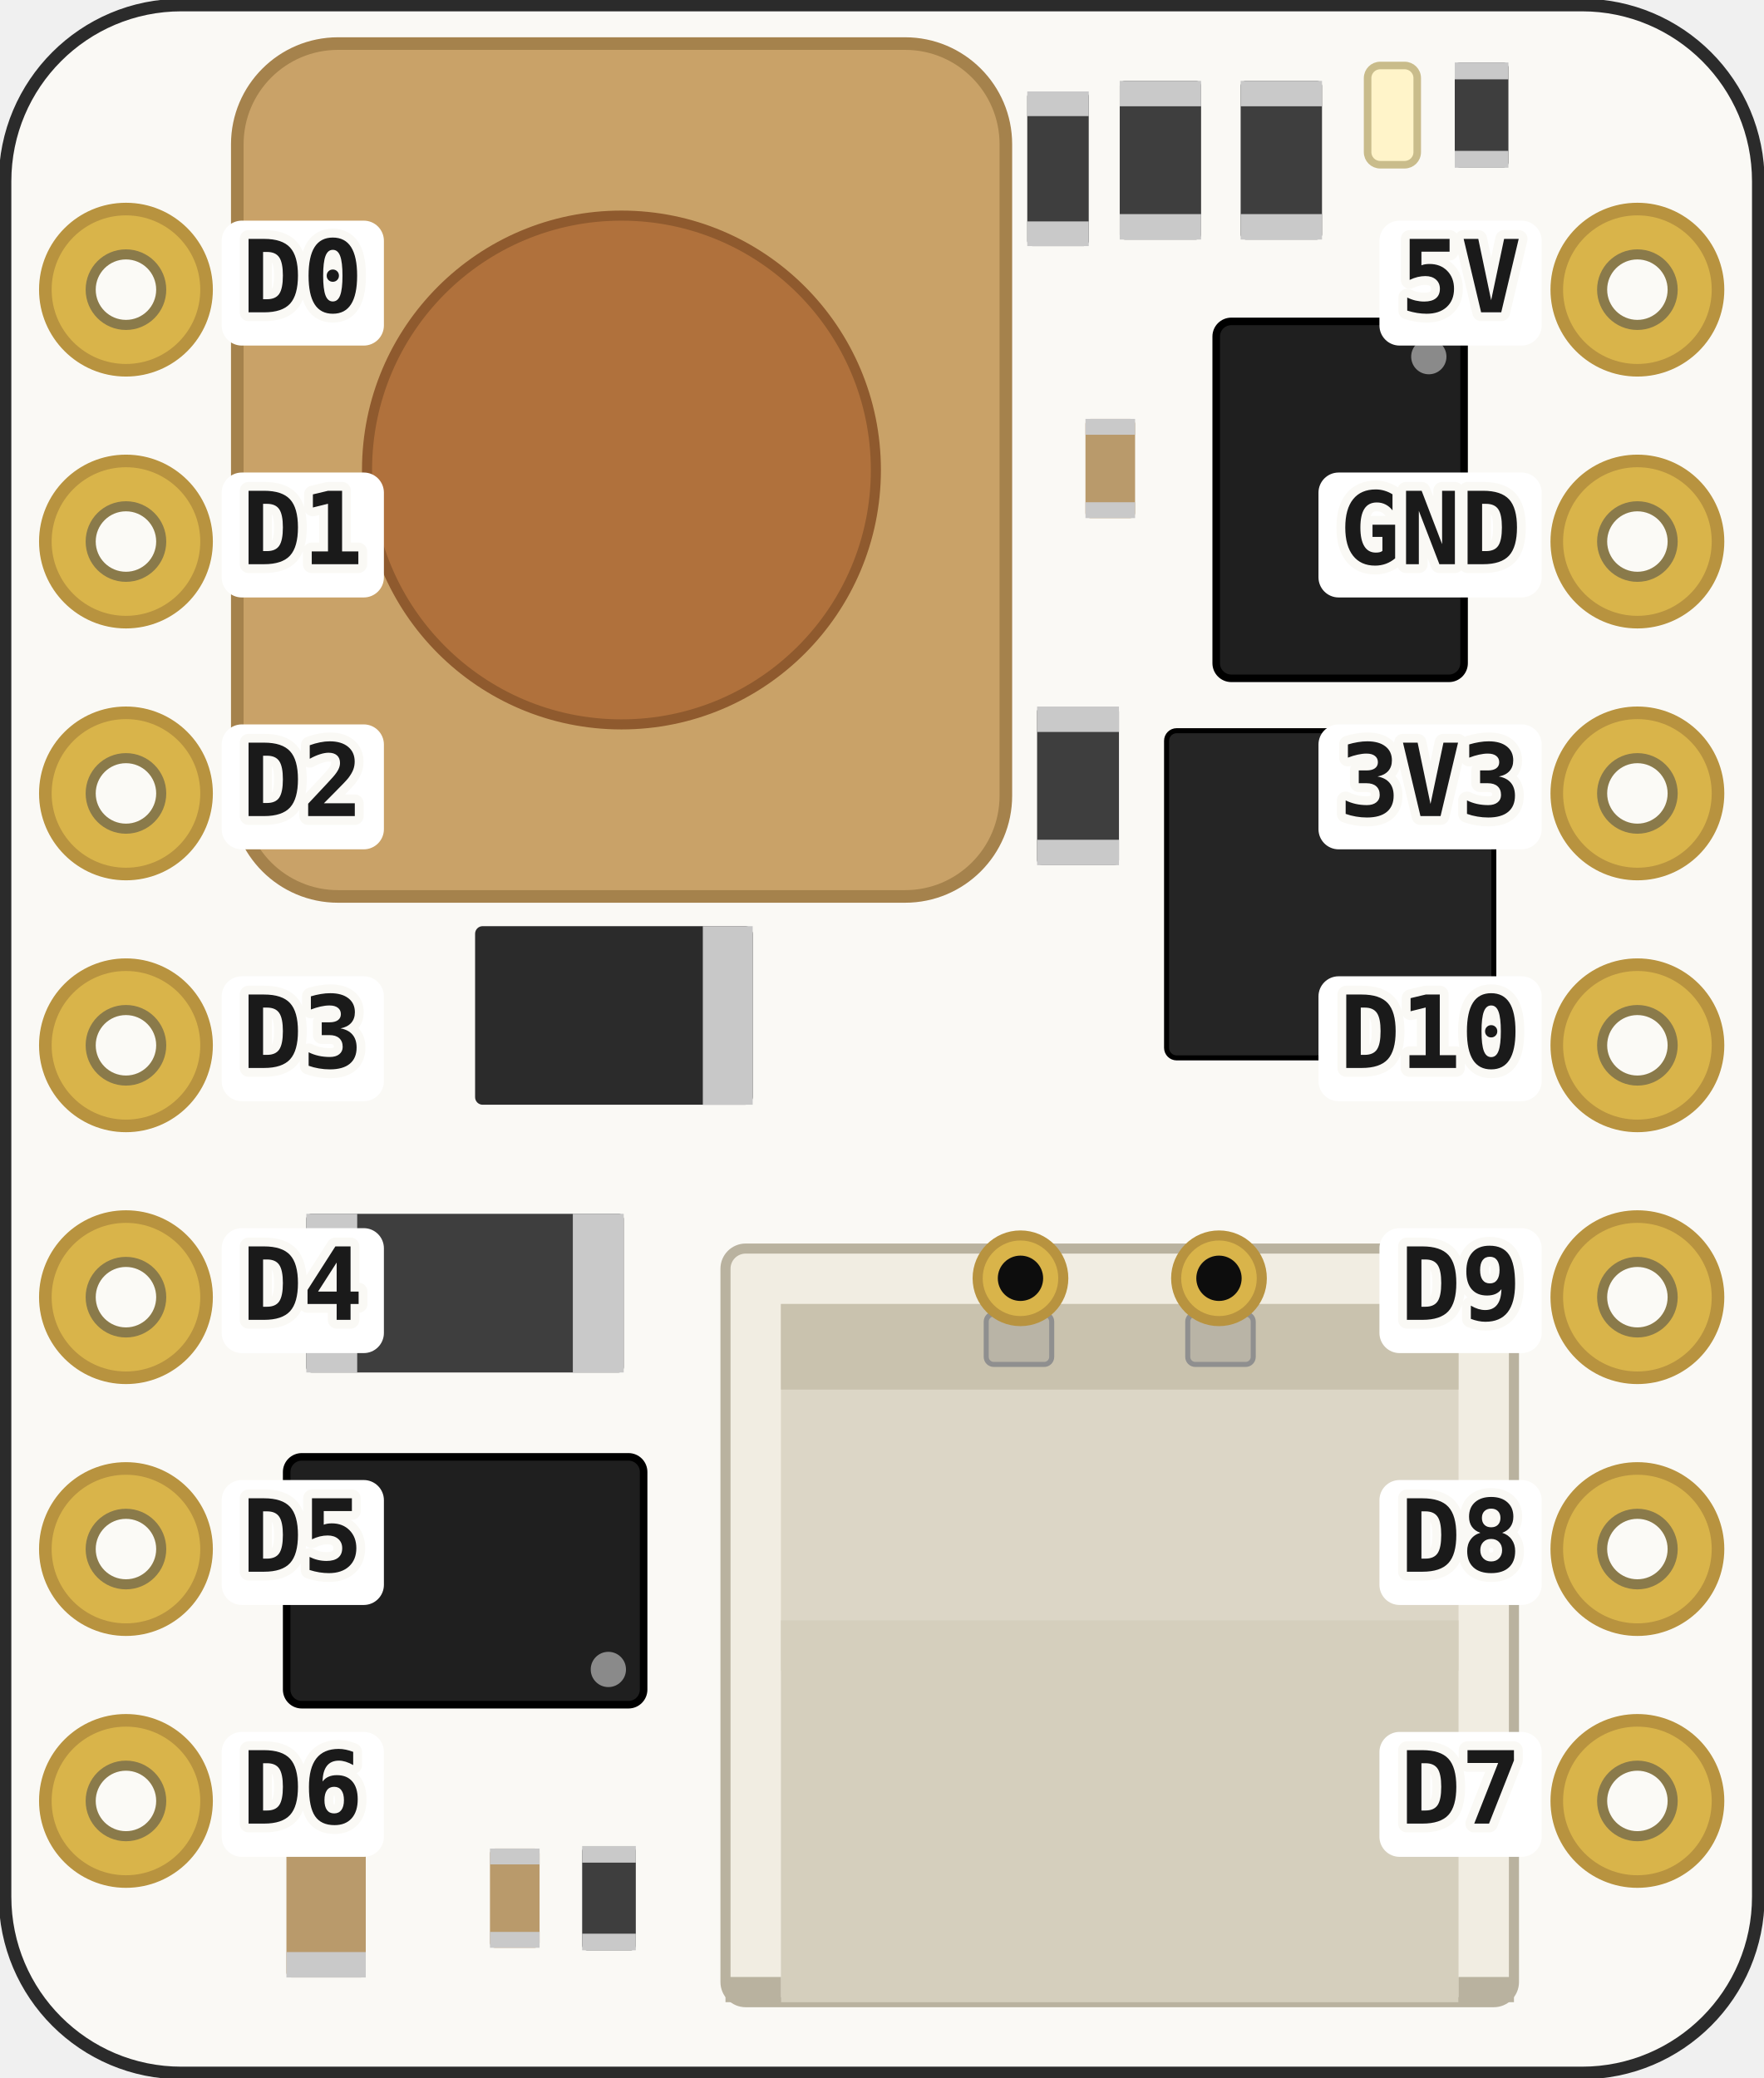
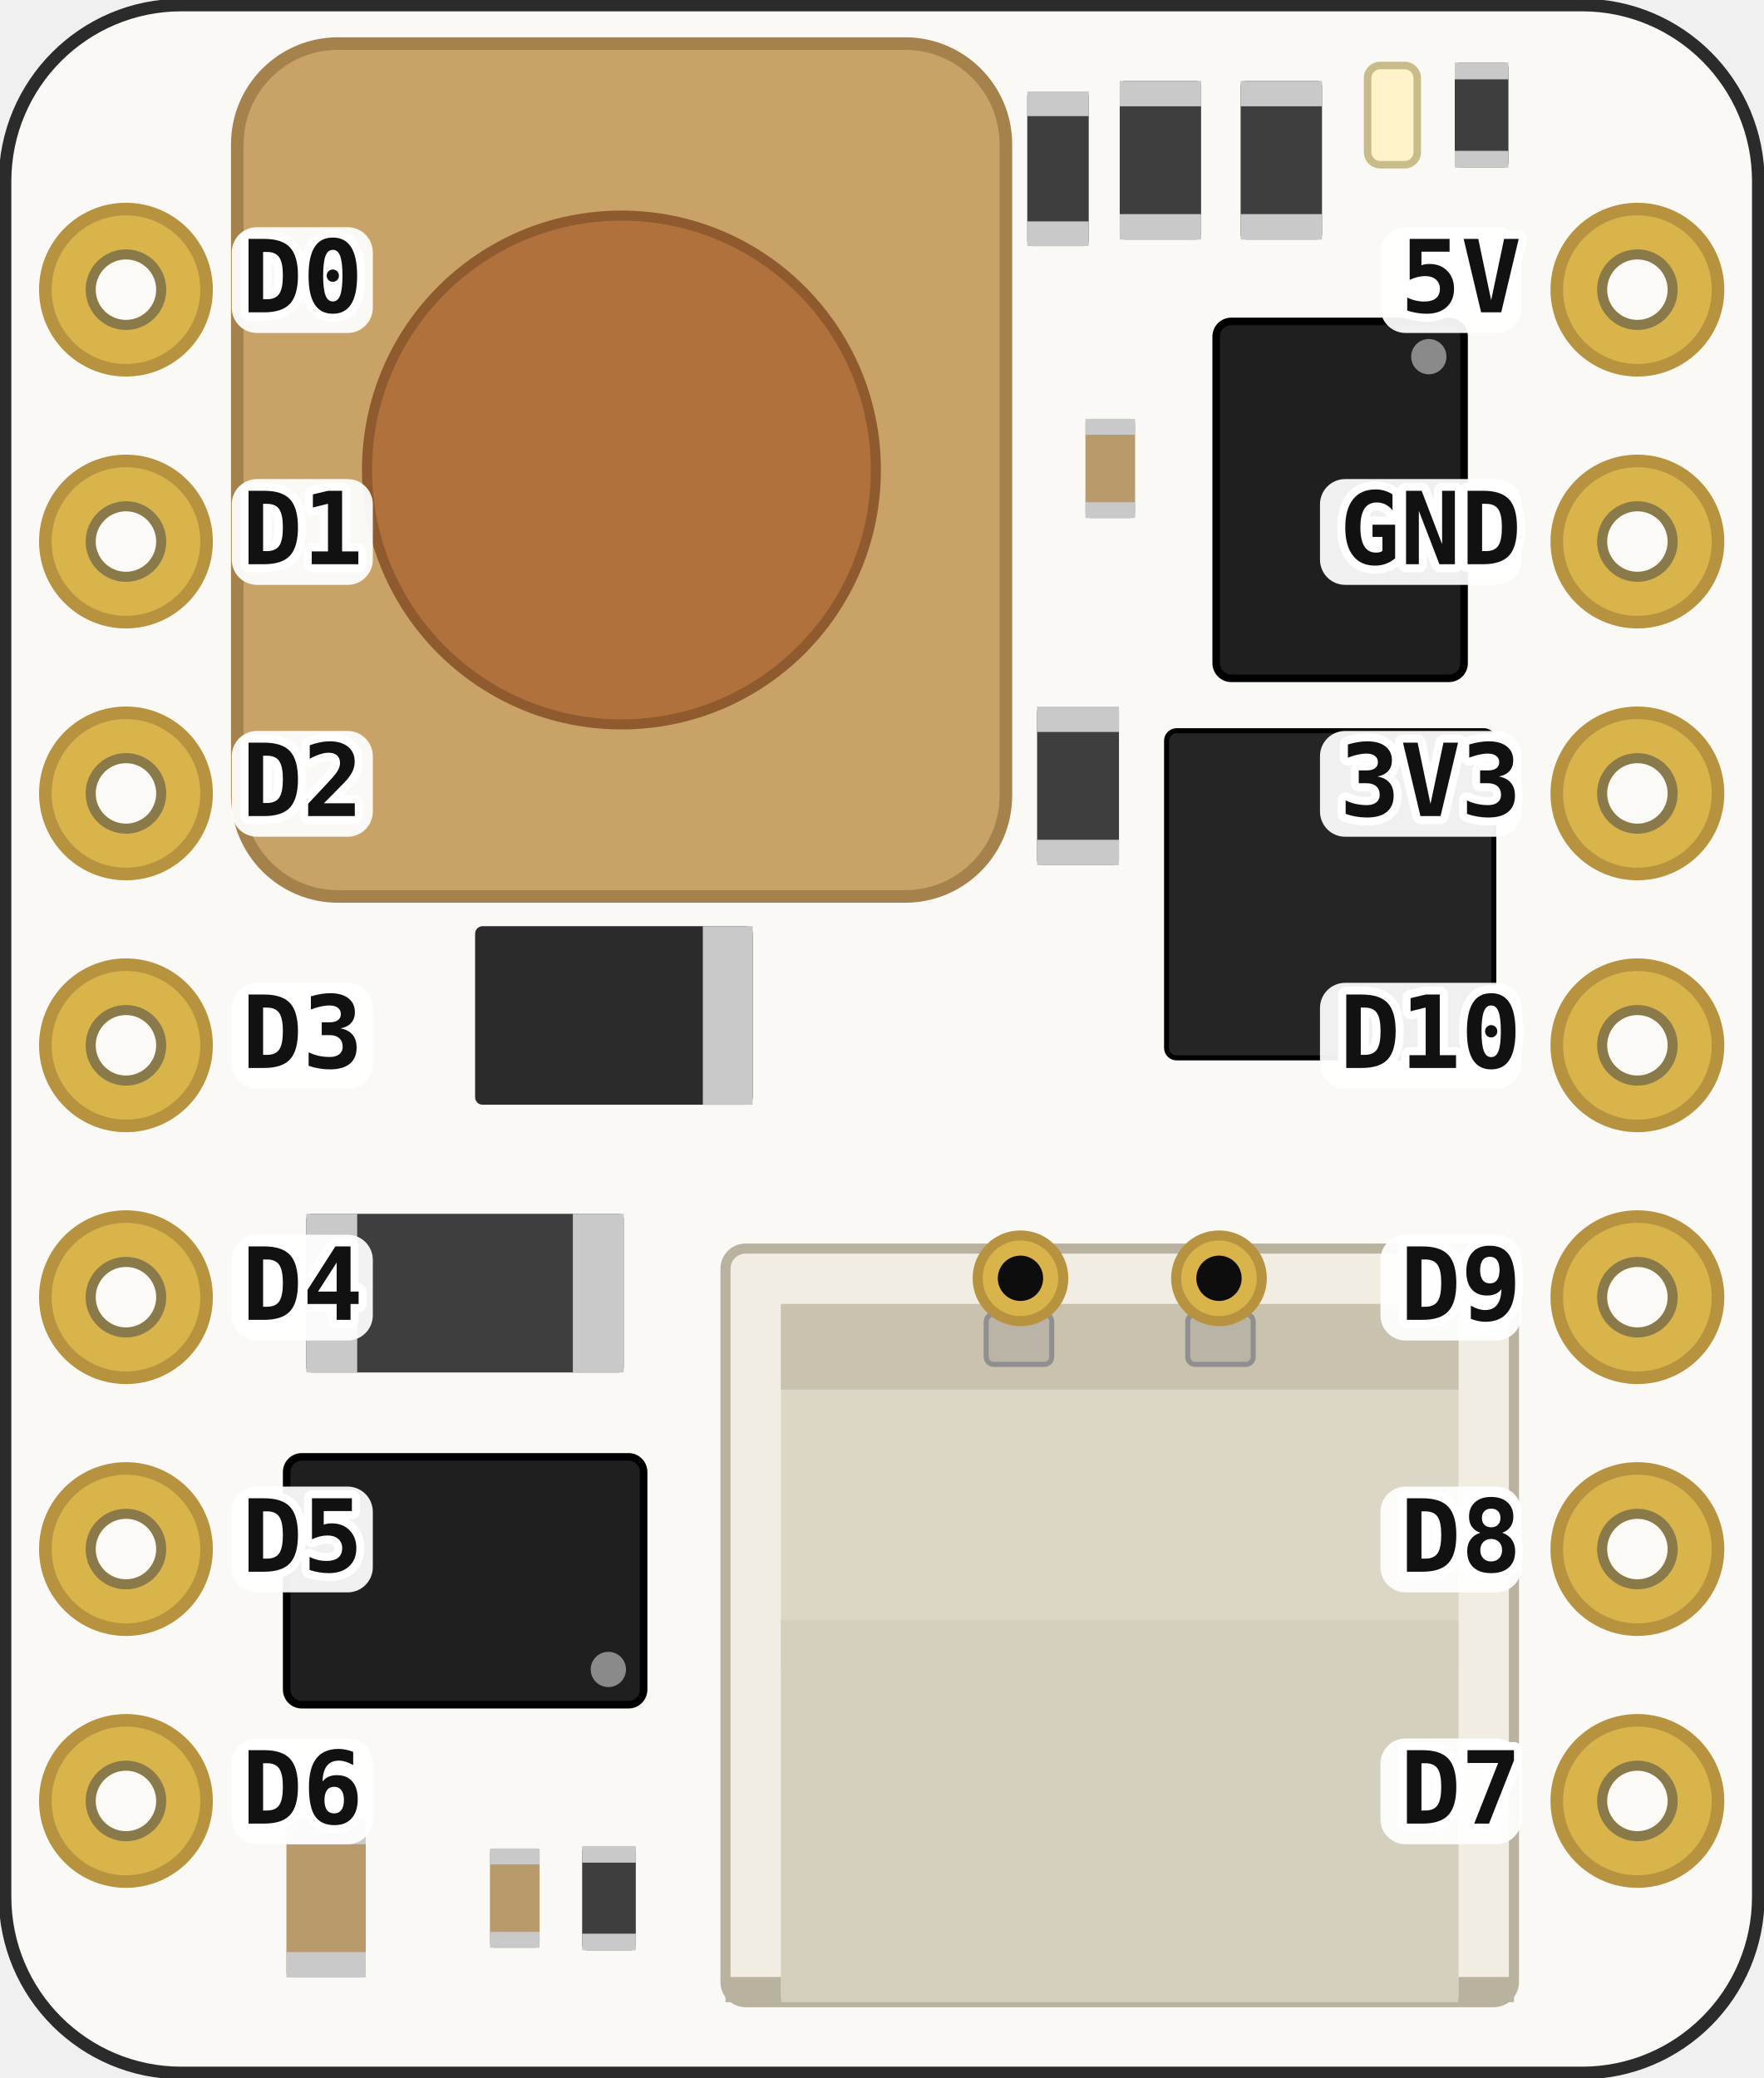
<svg xmlns="http://www.w3.org/2000/svg" width="0.7in" height="0.825in" viewBox="0 0 700.0 825.0">
  <g id="breadboard">
    <rect x="2" y="2" width="696.0" height="821.0" rx="70" fill="#FAF9F5" stroke="#2B2B2B" stroke-width="5" />
    <g transform="translate(420.0,67.0) rotate(90) translate(0.0,0.0)">
      <rect x="-30.7" y="-12.2" width="61.4" height="24.4" rx="2" fill="#3E3E3E" />
      <rect x="-30.7" y="-12.2" width="9.8" height="24.4" fill="#C9C9C9" />
      <rect x="20.9" y="-12.2" width="9.8" height="24.4" fill="#C9C9C9" />
    </g>
    <g transform="translate(428.0,312.0) rotate(90) translate(0.0,0.0)">
      <rect x="-31.5" y="-16.2" width="63.0" height="32.5" rx="2" fill="#3E3E3E" />
      <rect x="-31.5" y="-16.2" width="10.1" height="32.5" fill="#C9C9C9" />
      <rect x="21.4" y="-16.2" width="10.1" height="32.5" fill="#C9C9C9" />
    </g>
    <g transform="translate(444.5,645.3) rotate(-0) translate(0.0,0.0)">
      <rect x="-156.5" y="-149.6" width="313.0" height="299.2" rx="8" fill="#F1EDE2" stroke="#B9B29F" stroke-width="4" />
      <rect x="-134.5" y="-127.6" width="269.0" height="145.6" fill="#DCD6C6" />
      <rect x="-134.5" y="-127.6" width="269.0" height="34" fill="#C9C2AE" />
      <rect x="-134.5" y="-2.0" width="269.0" height="151.6" fill="#D5CFBD" />
      <rect x="-53" y="-123.6" width="26" height="20" rx="3" fill="#B9B4A6" stroke="#8f8f8f" stroke-width="2" />
      <rect x="27" y="-123.6" width="26" height="20" rx="3" fill="#B9B4A6" stroke="#8f8f8f" stroke-width="2" />
      <rect x="-156.5" y="139.6" width="22.0" height="10" fill="#B9B29F" />
      <rect x="134.5" y="139.6" width="22.0" height="10" fill="#B9B29F" />
    </g>
    <g transform="translate(528.0,355.0) rotate(-180) translate(0.0,0.0)">
      <rect x="-65.0" y="-65.0" width="129.9" height="129.9" rx="4" fill="#252525" stroke="#000" stroke-width="2" />
    </g>
    <g transform="translate(204.3,753.6) rotate(-90) translate(0.0,0.0)">
      <rect x="-19.7" y="-9.8" width="39.4" height="19.7" rx="2" fill="#B99A6B" />
      <rect x="-19.7" y="-9.8" width="6.3" height="19.7" fill="#C9C9C9" />
      <rect x="13.4" y="-9.8" width="6.3" height="19.7" fill="#C9C9C9" />
    </g>
    <g transform="translate(460.6,63.6) rotate(-90) translate(0.0,0.0)">
      <rect x="-31.5" y="-16.1" width="63.0" height="32.3" rx="2" fill="#3E3E3E" />
      <rect x="-31.5" y="-16.1" width="10.1" height="32.3" fill="#C9C9C9" />
      <rect x="21.4" y="-16.1" width="10.1" height="32.3" fill="#C9C9C9" />
    </g>
    <g transform="translate(243.7,403.2) rotate(-180) translate(0.0,0.0)">
      <rect x="-55.1" y="-35.4" width="110.2" height="70.9" rx="3" fill="#2b2b2b" />
      <rect x="-55.1" y="-35.4" width="19.8" height="70.9" fill="#c8c8c8" />
    </g>
    <g transform="translate(588.2,45.7) rotate(90) translate(0.0,0.0)">
      <rect x="-20.9" y="-10.6" width="41.7" height="21.3" rx="2" fill="#3E3E3E" />
      <rect x="-20.9" y="-10.6" width="6.7" height="21.3" fill="#C9C9C9" />
      <rect x="14.2" y="-10.6" width="6.7" height="21.3" fill="#C9C9C9" />
    </g>
    <g transform="translate(129.5,753.6) rotate(90) translate(0.0,0.0)">
      <rect x="-31.5" y="-15.7" width="63.0" height="31.5" rx="2" fill="#B99A6B" />
      <rect x="-31.5" y="-15.7" width="10.1" height="31.5" fill="#C9C9C9" />
      <rect x="21.4" y="-15.7" width="10.1" height="31.5" fill="#C9C9C9" />
    </g>
    <g transform="translate(184.6,627.6) rotate(-180) translate(0.0,0.0)">
      <rect x="-70.9" y="-49.2" width="141.7" height="98.4" rx="6" fill="#1F1F1F" stroke="#000" stroke-width="3" />
      <circle cx="-56.9" cy="-35.2" r="7" fill="#8a8a8a" />
    </g>
    <g transform="translate(552.8,45.7) rotate(90) translate(0.0,0.0)">
      <rect x="-19.7" y="-9.8" width="39.4" height="19.7" rx="5" fill="#FFF4C9" stroke="#C9BC8B" stroke-width="3" />
    </g>
    <g transform="translate(241.7,753.6) rotate(-90) translate(0.0,0.0)">
      <rect x="-20.7" y="-10.6" width="41.3" height="21.3" rx="2" fill="#3E3E3E" />
      <rect x="-20.7" y="-10.6" width="6.6" height="21.3" fill="#C9C9C9" />
      <rect x="14.1" y="-10.6" width="6.6" height="21.3" fill="#C9C9C9" />
    </g>
    <g transform="translate(440.7,186.0) rotate(-90) translate(0.0,0.0)">
      <rect x="-19.7" y="-9.8" width="39.4" height="19.7" rx="2" fill="#B99A6B" />
      <rect x="-19.7" y="-9.8" width="6.3" height="19.7" fill="#C9C9C9" />
      <rect x="13.4" y="-9.8" width="6.3" height="19.7" fill="#C9C9C9" />
    </g>
    <g transform="translate(243.7,188.6) rotate(90) translate(-2.0,-3.0)">
      <rect x="-169.3" y="-152.6" width="338.6" height="305.1" rx="40" fill="#C9A268" stroke="#A5824C" stroke-width="5" />
      <circle cx="0" cy="0" r="101" fill="#B0713C" stroke="#8F5A2E" stroke-width="4" />
    </g>
    <g transform="translate(532.0,198.5) rotate(90) translate(0.0,0.0)">
      <rect x="-70.9" y="-49.2" width="141.7" height="98.4" rx="6" fill="#1F1F1F" stroke="#000" stroke-width="3" />
      <circle cx="-56.9" cy="-35.2" r="7" fill="#8a8a8a" />
    </g>
    <g transform="translate(184.6,513.4) rotate(-180) translate(0.0,0.0)">
      <rect x="-63.0" y="-31.5" width="126.0" height="63.0" rx="2" fill="#3E3E3E" />
      <rect x="-63.0" y="-31.5" width="20.2" height="63.0" fill="#C9C9C9" />
      <rect x="42.8" y="-31.5" width="20.2" height="63.0" fill="#C9C9C9" />
    </g>
    <g transform="translate(508.6,63.6) rotate(-90) translate(0.0,0.0)">
      <rect x="-31.5" y="-16.1" width="63.0" height="32.3" rx="2" fill="#3E3E3E" />
      <rect x="-31.5" y="-16.1" width="10.1" height="32.3" fill="#C9C9C9" />
      <rect x="21.4" y="-16.1" width="10.1" height="32.3" fill="#C9C9C9" />
    </g>
    <circle cx="50.0" cy="115.0" r="32" fill="#D9B44A" stroke="#B8933F" stroke-width="5" />
    <circle id="connector0pin" cx="50.0" cy="115.0" r="14" fill="#FBFAF6" stroke="#8A7A4A" stroke-width="4" />
    <circle cx="50.0" cy="215.0" r="32" fill="#D9B44A" stroke="#B8933F" stroke-width="5" />
    <circle id="connector1pin" cx="50.0" cy="215.0" r="14" fill="#FBFAF6" stroke="#8A7A4A" stroke-width="4" />
    <circle cx="50.0" cy="315.0" r="32" fill="#D9B44A" stroke="#B8933F" stroke-width="5" />
    <circle id="connector2pin" cx="50.0" cy="315.0" r="14" fill="#FBFAF6" stroke="#8A7A4A" stroke-width="4" />
    <circle cx="50.0" cy="415.0" r="32" fill="#D9B44A" stroke="#B8933F" stroke-width="5" />
    <circle id="connector3pin" cx="50.0" cy="415.0" r="14" fill="#FBFAF6" stroke="#8A7A4A" stroke-width="4" />
    <circle cx="50.0" cy="515.0" r="32" fill="#D9B44A" stroke="#B8933F" stroke-width="5" />
    <circle id="connector4pin" cx="50.0" cy="515.0" r="14" fill="#FBFAF6" stroke="#8A7A4A" stroke-width="4" />
    <circle cx="50.0" cy="615.0" r="32" fill="#D9B44A" stroke="#B8933F" stroke-width="5" />
    <circle id="connector5pin" cx="50.0" cy="615.0" r="14" fill="#FBFAF6" stroke="#8A7A4A" stroke-width="4" />
    <circle cx="50.0" cy="715.0" r="32" fill="#D9B44A" stroke="#B8933F" stroke-width="5" />
    <circle id="connector6pin" cx="50.0" cy="715.0" r="14" fill="#FBFAF6" stroke="#8A7A4A" stroke-width="4" />
    <circle cx="650.0" cy="715.0" r="32" fill="#D9B44A" stroke="#B8933F" stroke-width="5" />
    <circle id="connector7pin" cx="650.0" cy="715.0" r="14" fill="#FBFAF6" stroke="#8A7A4A" stroke-width="4" />
    <circle cx="650.0" cy="615.0" r="32" fill="#D9B44A" stroke="#B8933F" stroke-width="5" />
    <circle id="connector8pin" cx="650.0" cy="615.0" r="14" fill="#FBFAF6" stroke="#8A7A4A" stroke-width="4" />
    <circle cx="650.0" cy="515.0" r="32" fill="#D9B44A" stroke="#B8933F" stroke-width="5" />
    <circle id="connector9pin" cx="650.0" cy="515.0" r="14" fill="#FBFAF6" stroke="#8A7A4A" stroke-width="4" />
    <circle cx="650.0" cy="415.0" r="32" fill="#D9B44A" stroke="#B8933F" stroke-width="5" />
    <circle id="connector10pin" cx="650.0" cy="415.0" r="14" fill="#FBFAF6" stroke="#8A7A4A" stroke-width="4" />
    <circle cx="650.0" cy="315.0" r="32" fill="#D9B44A" stroke="#B8933F" stroke-width="5" />
    <circle id="connector11pin" cx="650.0" cy="315.0" r="14" fill="#FBFAF6" stroke="#8A7A4A" stroke-width="4" />
    <circle cx="650.0" cy="215.0" r="32" fill="#D9B44A" stroke="#B8933F" stroke-width="5" />
    <circle id="connector12pin" cx="650.0" cy="215.0" r="14" fill="#FBFAF6" stroke="#8A7A4A" stroke-width="4" />
    <circle cx="650.0" cy="115.0" r="32" fill="#D9B44A" stroke="#B8933F" stroke-width="5" />
    <circle id="connector13pin" cx="650.0" cy="115.0" r="14" fill="#FBFAF6" stroke="#8A7A4A" stroke-width="4" />
-     <rect x="88.0" y="87.6" width="64.4" height="49.6" rx="8" fill="#FFFFFF" />
-     <text x="96.0" y="124.0" font-family="Andale Mono, monospace" font-size="40" fill="#1A1A1A" text-anchor="start" font-weight="600" paint-order="stroke" stroke="#FAF9F5" stroke-width="7" stroke-linejoin="round">D0</text>
-     <rect x="88.0" y="187.6" width="64.4" height="49.6" rx="8" fill="#FFFFFF" />
-     <text x="96.0" y="224.0" font-family="Andale Mono, monospace" font-size="40" fill="#1A1A1A" text-anchor="start" font-weight="600" paint-order="stroke" stroke="#FAF9F5" stroke-width="7" stroke-linejoin="round">D1</text>
-     <rect x="88.0" y="287.6" width="64.4" height="49.6" rx="8" fill="#FFFFFF" />
-     <text x="96.0" y="324.0" font-family="Andale Mono, monospace" font-size="40" fill="#1A1A1A" text-anchor="start" font-weight="600" paint-order="stroke" stroke="#FAF9F5" stroke-width="7" stroke-linejoin="round">D2</text>
-     <rect x="88.0" y="387.6" width="64.4" height="49.6" rx="8" fill="#FFFFFF" />
-     <text x="96.0" y="424.0" font-family="Andale Mono, monospace" font-size="40" fill="#1A1A1A" text-anchor="start" font-weight="600" paint-order="stroke" stroke="#FAF9F5" stroke-width="7" stroke-linejoin="round">D3</text>
-     <rect x="88.0" y="487.6" width="64.4" height="49.6" rx="8" fill="#FFFFFF" />
-     <text x="96.0" y="524.0" font-family="Andale Mono, monospace" font-size="40" fill="#1A1A1A" text-anchor="start" font-weight="600" paint-order="stroke" stroke="#FAF9F5" stroke-width="7" stroke-linejoin="round">D4</text>
-     <rect x="88.0" y="587.6" width="64.4" height="49.6" rx="8" fill="#FFFFFF" />
-     <text x="96.0" y="624.0" font-family="Andale Mono, monospace" font-size="40" fill="#1A1A1A" text-anchor="start" font-weight="600" paint-order="stroke" stroke="#FAF9F5" stroke-width="7" stroke-linejoin="round">D5</text>
-     <rect x="88.0" y="687.6" width="64.4" height="49.6" rx="8" fill="#FFFFFF" />
-     <text x="96.0" y="724.0" font-family="Andale Mono, monospace" font-size="40" fill="#1A1A1A" text-anchor="start" font-weight="600" paint-order="stroke" stroke="#FAF9F5" stroke-width="7" stroke-linejoin="round">D6</text>
-     <rect x="547.6" y="87.6" width="64.4" height="49.6" rx="8" fill="#FFFFFF" />
-     <text x="604.0" y="124.0" font-family="Andale Mono, monospace" font-size="40" fill="#1A1A1A" text-anchor="end" font-weight="600" paint-order="stroke" stroke="#FAF9F5" stroke-width="7" stroke-linejoin="round">5V</text>
-     <rect x="523.4" y="187.6" width="88.6" height="49.6" rx="8" fill="#FFFFFF" />
-     <text x="604.0" y="224.0" font-family="Andale Mono, monospace" font-size="40" fill="#1A1A1A" text-anchor="end" font-weight="600" paint-order="stroke" stroke="#FAF9F5" stroke-width="7" stroke-linejoin="round">GND</text>
-     <rect x="523.4" y="287.6" width="88.6" height="49.6" rx="8" fill="#FFFFFF" />
-     <text x="604.0" y="324.0" font-family="Andale Mono, monospace" font-size="40" fill="#1A1A1A" text-anchor="end" font-weight="600" paint-order="stroke" stroke="#FAF9F5" stroke-width="7" stroke-linejoin="round">3V3</text>
-     <rect x="523.4" y="387.6" width="88.6" height="49.6" rx="8" fill="#FFFFFF" />
-     <text x="604.0" y="424.0" font-family="Andale Mono, monospace" font-size="40" fill="#1A1A1A" text-anchor="end" font-weight="600" paint-order="stroke" stroke="#FAF9F5" stroke-width="7" stroke-linejoin="round">D10</text>
-     <rect x="547.6" y="487.6" width="64.4" height="49.6" rx="8" fill="#FFFFFF" />
-     <text x="604.0" y="524.0" font-family="Andale Mono, monospace" font-size="40" fill="#1A1A1A" text-anchor="end" font-weight="600" paint-order="stroke" stroke="#FAF9F5" stroke-width="7" stroke-linejoin="round">D9</text>
-     <rect x="547.6" y="587.6" width="64.4" height="49.6" rx="8" fill="#FFFFFF" />
-     <text x="604.0" y="624.0" font-family="Andale Mono, monospace" font-size="40" fill="#1A1A1A" text-anchor="end" font-weight="600" paint-order="stroke" stroke="#FAF9F5" stroke-width="7" stroke-linejoin="round">D8</text>
-     <rect x="547.6" y="687.6" width="64.4" height="49.6" rx="8" fill="#FFFFFF" />
-     <text x="604.0" y="724.0" font-family="Andale Mono, monospace" font-size="40" fill="#1A1A1A" text-anchor="end" font-weight="600" paint-order="stroke" stroke="#FAF9F5" stroke-width="7" stroke-linejoin="round">D7</text>
+     <g class="lbl" data-ax="96.0" data-ay="124.0">
+       <rect x="92.0" y="90.2" width="56.0" height="42.0" rx="10" fill="#FFFFFF" fill-opacity="0.93" />
+       <text x="96.0" y="124.0" font-family="Andale Mono, monospace" font-size="40" fill="#111111" text-anchor="start" font-weight="800" paint-order="stroke" stroke="#FFFFFF" stroke-width="6.4" stroke-linejoin="round">D0</text>
+     </g>
+     <g class="lbl" data-ax="96.0" data-ay="224.0">
+       <rect x="92.0" y="190.2" width="56.0" height="42.0" rx="10" fill="#FFFFFF" fill-opacity="0.93" />
+       <text x="96.0" y="224.0" font-family="Andale Mono, monospace" font-size="40" fill="#111111" text-anchor="start" font-weight="800" paint-order="stroke" stroke="#FFFFFF" stroke-width="6.4" stroke-linejoin="round">D1</text>
+     </g>
+     <g class="lbl" data-ax="96.0" data-ay="324.0">
+       <rect x="92.0" y="290.2" width="56.0" height="42.0" rx="10" fill="#FFFFFF" fill-opacity="0.93" />
+       <text x="96.0" y="324.0" font-family="Andale Mono, monospace" font-size="40" fill="#111111" text-anchor="start" font-weight="800" paint-order="stroke" stroke="#FFFFFF" stroke-width="6.4" stroke-linejoin="round">D2</text>
+     </g>
+     <g class="lbl" data-ax="96.0" data-ay="424.0">
+       <rect x="92.0" y="390.2" width="56.0" height="42.0" rx="10" fill="#FFFFFF" fill-opacity="0.93" />
+       <text x="96.0" y="424.0" font-family="Andale Mono, monospace" font-size="40" fill="#111111" text-anchor="start" font-weight="800" paint-order="stroke" stroke="#FFFFFF" stroke-width="6.4" stroke-linejoin="round">D3</text>
+     </g>
+     <g class="lbl" data-ax="96.0" data-ay="524.0">
+       <rect x="92.0" y="490.2" width="56.0" height="42.0" rx="10" fill="#FFFFFF" fill-opacity="0.93" />
+       <text x="96.0" y="524.0" font-family="Andale Mono, monospace" font-size="40" fill="#111111" text-anchor="start" font-weight="800" paint-order="stroke" stroke="#FFFFFF" stroke-width="6.4" stroke-linejoin="round">D4</text>
+     </g>
+     <g class="lbl" data-ax="96.0" data-ay="624.0">
+       <rect x="92.0" y="590.2" width="56.0" height="42.0" rx="10" fill="#FFFFFF" fill-opacity="0.93" />
+       <text x="96.0" y="624.0" font-family="Andale Mono, monospace" font-size="40" fill="#111111" text-anchor="start" font-weight="800" paint-order="stroke" stroke="#FFFFFF" stroke-width="6.4" stroke-linejoin="round">D5</text>
+     </g>
+     <g class="lbl" data-ax="96.0" data-ay="724.0">
+       <rect x="92.0" y="690.2" width="56.0" height="42.0" rx="10" fill="#FFFFFF" fill-opacity="0.93" />
+       <text x="96.0" y="724.0" font-family="Andale Mono, monospace" font-size="40" fill="#111111" text-anchor="start" font-weight="800" paint-order="stroke" stroke="#FFFFFF" stroke-width="6.4" stroke-linejoin="round">D6</text>
+     </g>
+     <g class="lbl" data-ax="604.0" data-ay="124.0">
+       <rect x="548.0" y="90.2" width="56.0" height="42.0" rx="10" fill="#FFFFFF" fill-opacity="0.93" />
+       <text x="604.0" y="124.0" font-family="Andale Mono, monospace" font-size="40" fill="#111111" text-anchor="end" font-weight="800" paint-order="stroke" stroke="#FFFFFF" stroke-width="6.4" stroke-linejoin="round">5V</text>
+     </g>
+     <g class="lbl" data-ax="604.0" data-ay="224.0">
+       <rect x="524.0" y="190.2" width="80.0" height="42.0" rx="10" fill="#FFFFFF" fill-opacity="0.93" />
+       <text x="604.0" y="224.0" font-family="Andale Mono, monospace" font-size="40" fill="#111111" text-anchor="end" font-weight="800" paint-order="stroke" stroke="#FFFFFF" stroke-width="6.4" stroke-linejoin="round">GND</text>
+     </g>
+     <g class="lbl" data-ax="604.0" data-ay="324.0">
+       <rect x="524.0" y="290.2" width="80.0" height="42.0" rx="10" fill="#FFFFFF" fill-opacity="0.93" />
+       <text x="604.0" y="324.0" font-family="Andale Mono, monospace" font-size="40" fill="#111111" text-anchor="end" font-weight="800" paint-order="stroke" stroke="#FFFFFF" stroke-width="6.4" stroke-linejoin="round">3V3</text>
+     </g>
+     <g class="lbl" data-ax="604.0" data-ay="424.0">
+       <rect x="524.0" y="390.2" width="80.0" height="42.0" rx="10" fill="#FFFFFF" fill-opacity="0.93" />
+       <text x="604.0" y="424.0" font-family="Andale Mono, monospace" font-size="40" fill="#111111" text-anchor="end" font-weight="800" paint-order="stroke" stroke="#FFFFFF" stroke-width="6.4" stroke-linejoin="round">D10</text>
+     </g>
+     <g class="lbl" data-ax="604.0" data-ay="524.0">
+       <rect x="548.0" y="490.2" width="56.0" height="42.0" rx="10" fill="#FFFFFF" fill-opacity="0.93" />
+       <text x="604.0" y="524.0" font-family="Andale Mono, monospace" font-size="40" fill="#111111" text-anchor="end" font-weight="800" paint-order="stroke" stroke="#FFFFFF" stroke-width="6.4" stroke-linejoin="round">D9</text>
+     </g>
+     <g class="lbl" data-ax="604.0" data-ay="624.0">
+       <rect x="548.0" y="590.2" width="56.0" height="42.0" rx="10" fill="#FFFFFF" fill-opacity="0.93" />
+       <text x="604.0" y="624.0" font-family="Andale Mono, monospace" font-size="40" fill="#111111" text-anchor="end" font-weight="800" paint-order="stroke" stroke="#FFFFFF" stroke-width="6.4" stroke-linejoin="round">D8</text>
+     </g>
+     <g class="lbl" data-ax="604.0" data-ay="724.0">
+       <rect x="548.0" y="690.2" width="56.0" height="42.0" rx="10" fill="#FFFFFF" fill-opacity="0.93" />
+       <text x="604.0" y="724.0" font-family="Andale Mono, monospace" font-size="40" fill="#111111" text-anchor="end" font-weight="800" paint-order="stroke" stroke="#FFFFFF" stroke-width="6.4" stroke-linejoin="round">D7</text>
+     </g>
    <circle cx="405.1" cy="507.5" r="17" fill="#D9B44A" stroke="#B8933F" stroke-width="4" />
    <circle id="connector14pin" cx="405.1" cy="507.5" r="9" fill="#0d0d0d" />
    <circle cx="483.9" cy="507.5" r="17" fill="#D9B44A" stroke="#B8933F" stroke-width="4" />
    <circle id="connector15pin" cx="483.9" cy="507.5" r="9" fill="#0d0d0d" />
    <rect id="connector14terminal" x="404.1" y="791.0" width="2" height="2" fill="none" />
    <rect id="connector15terminal" x="482.9" y="791.0" width="2" height="2" fill="none" />
  </g>
</svg>
